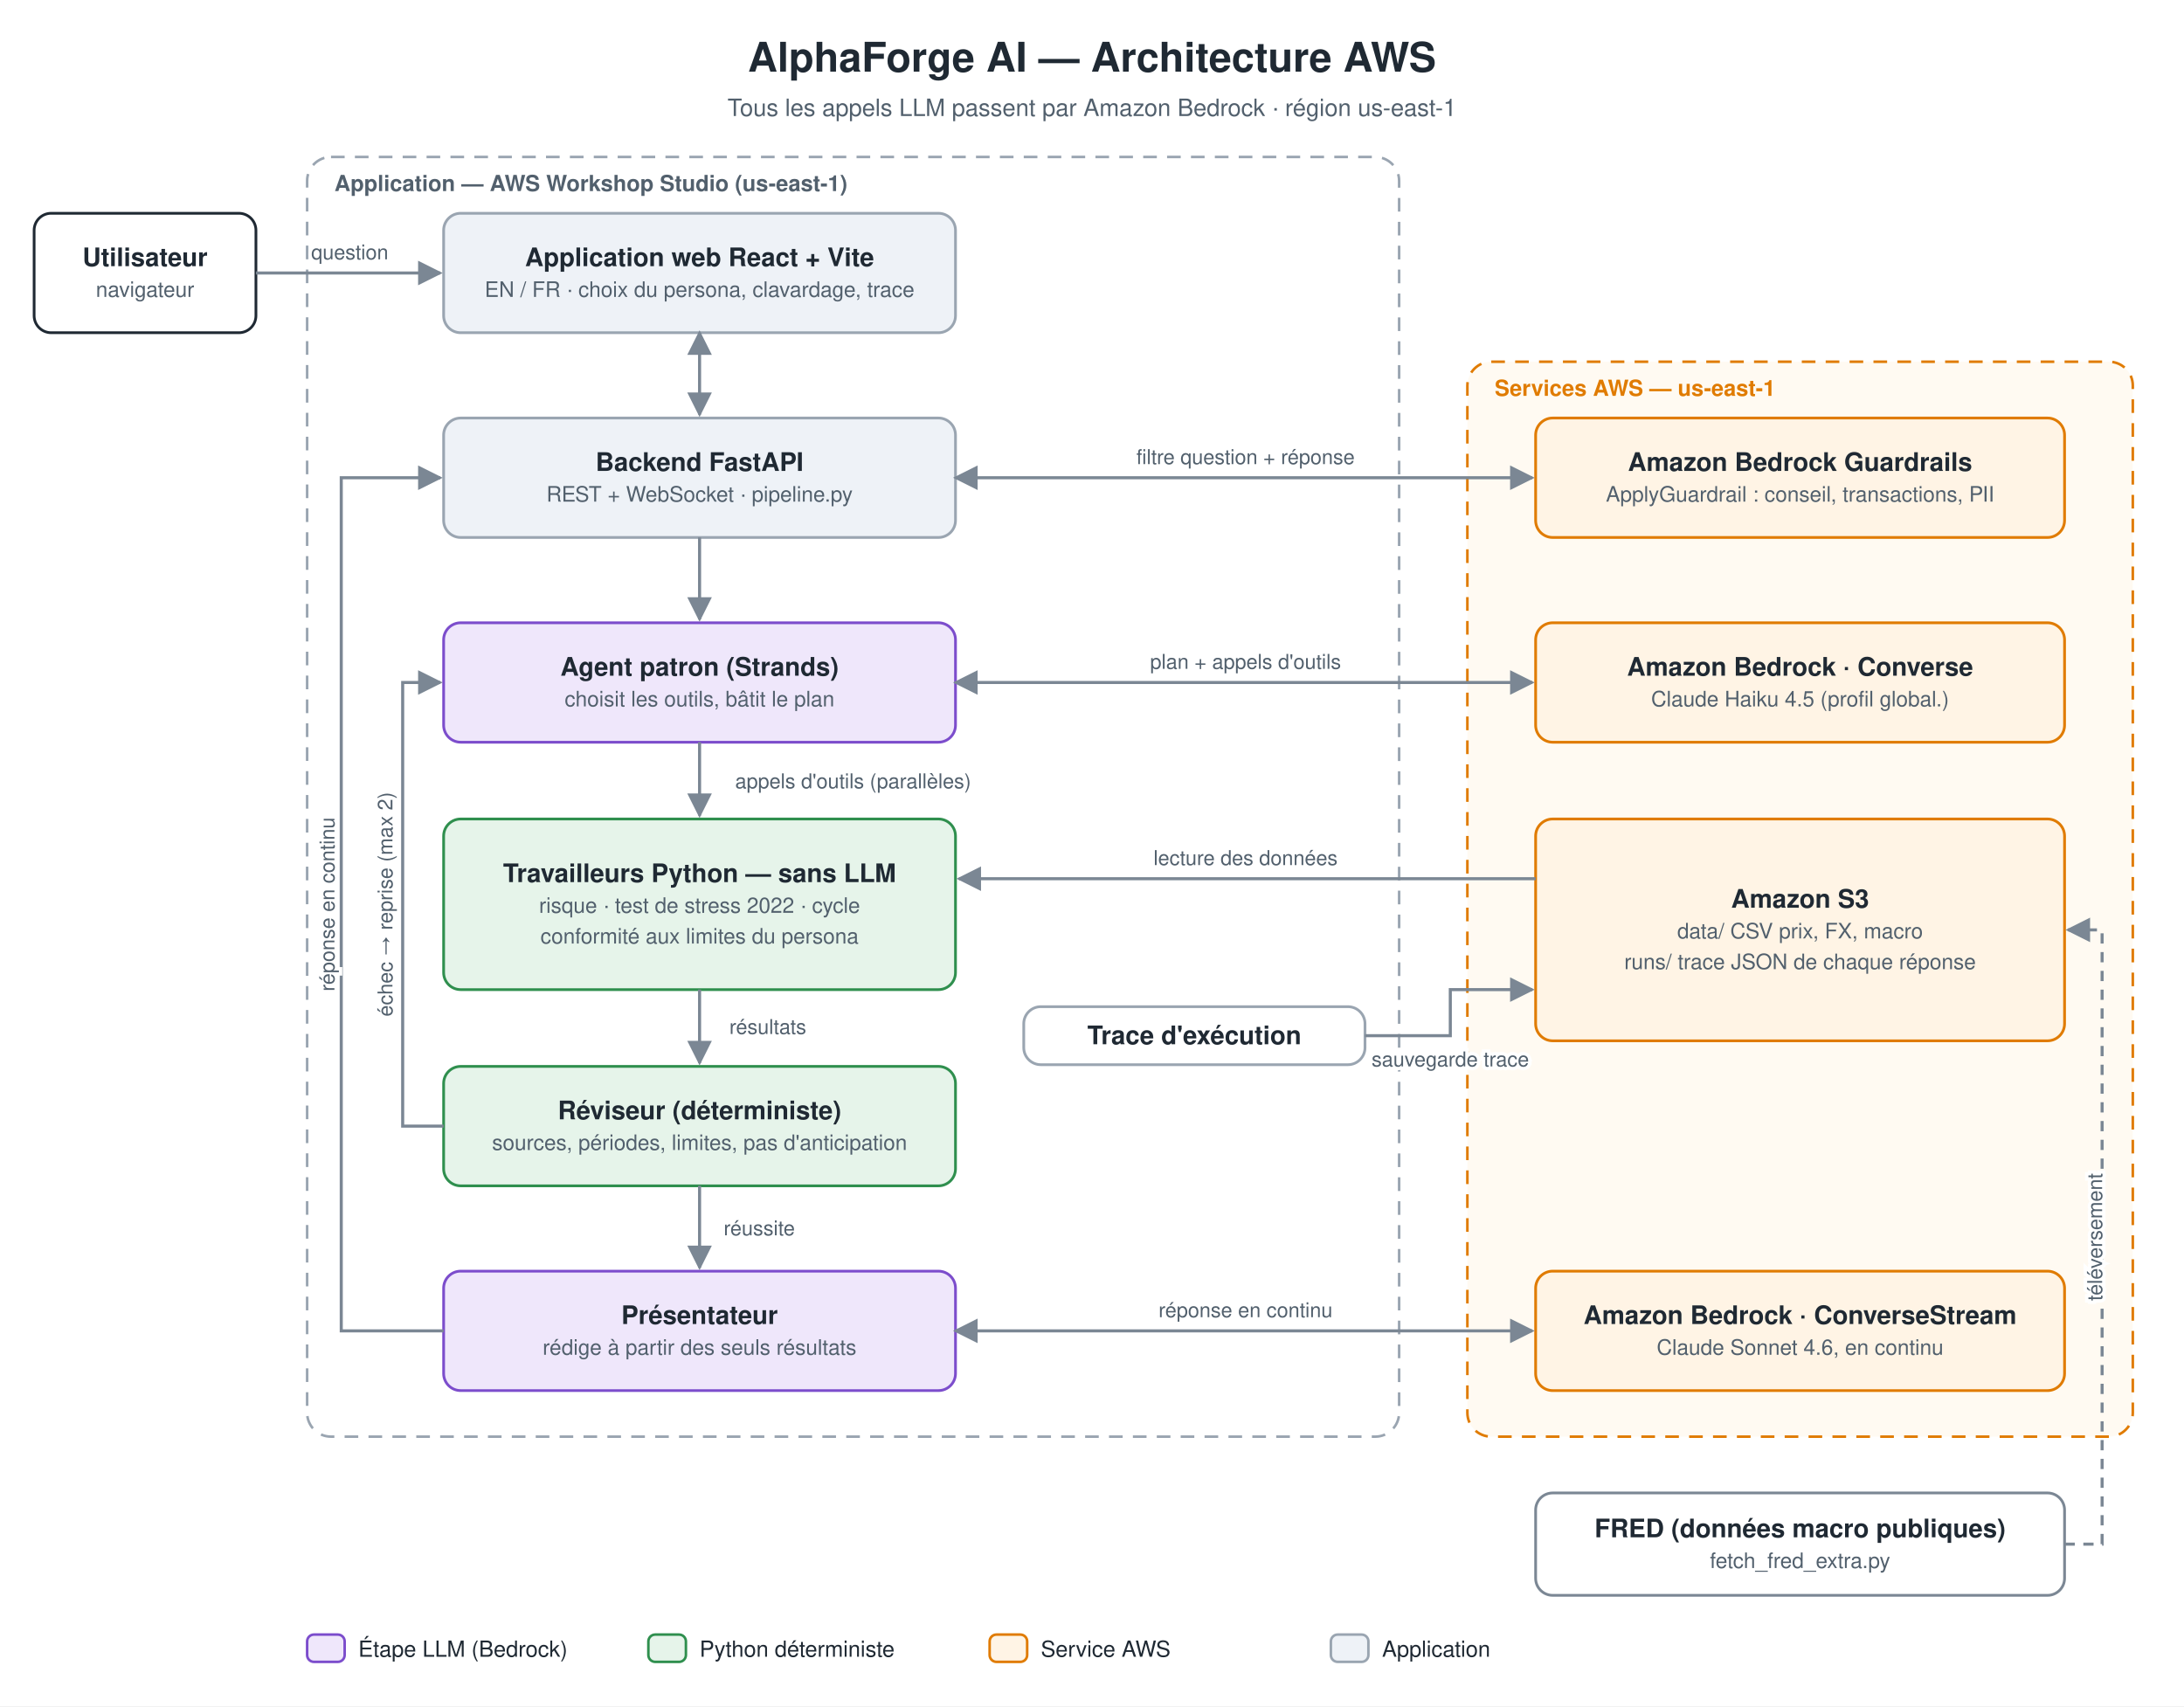
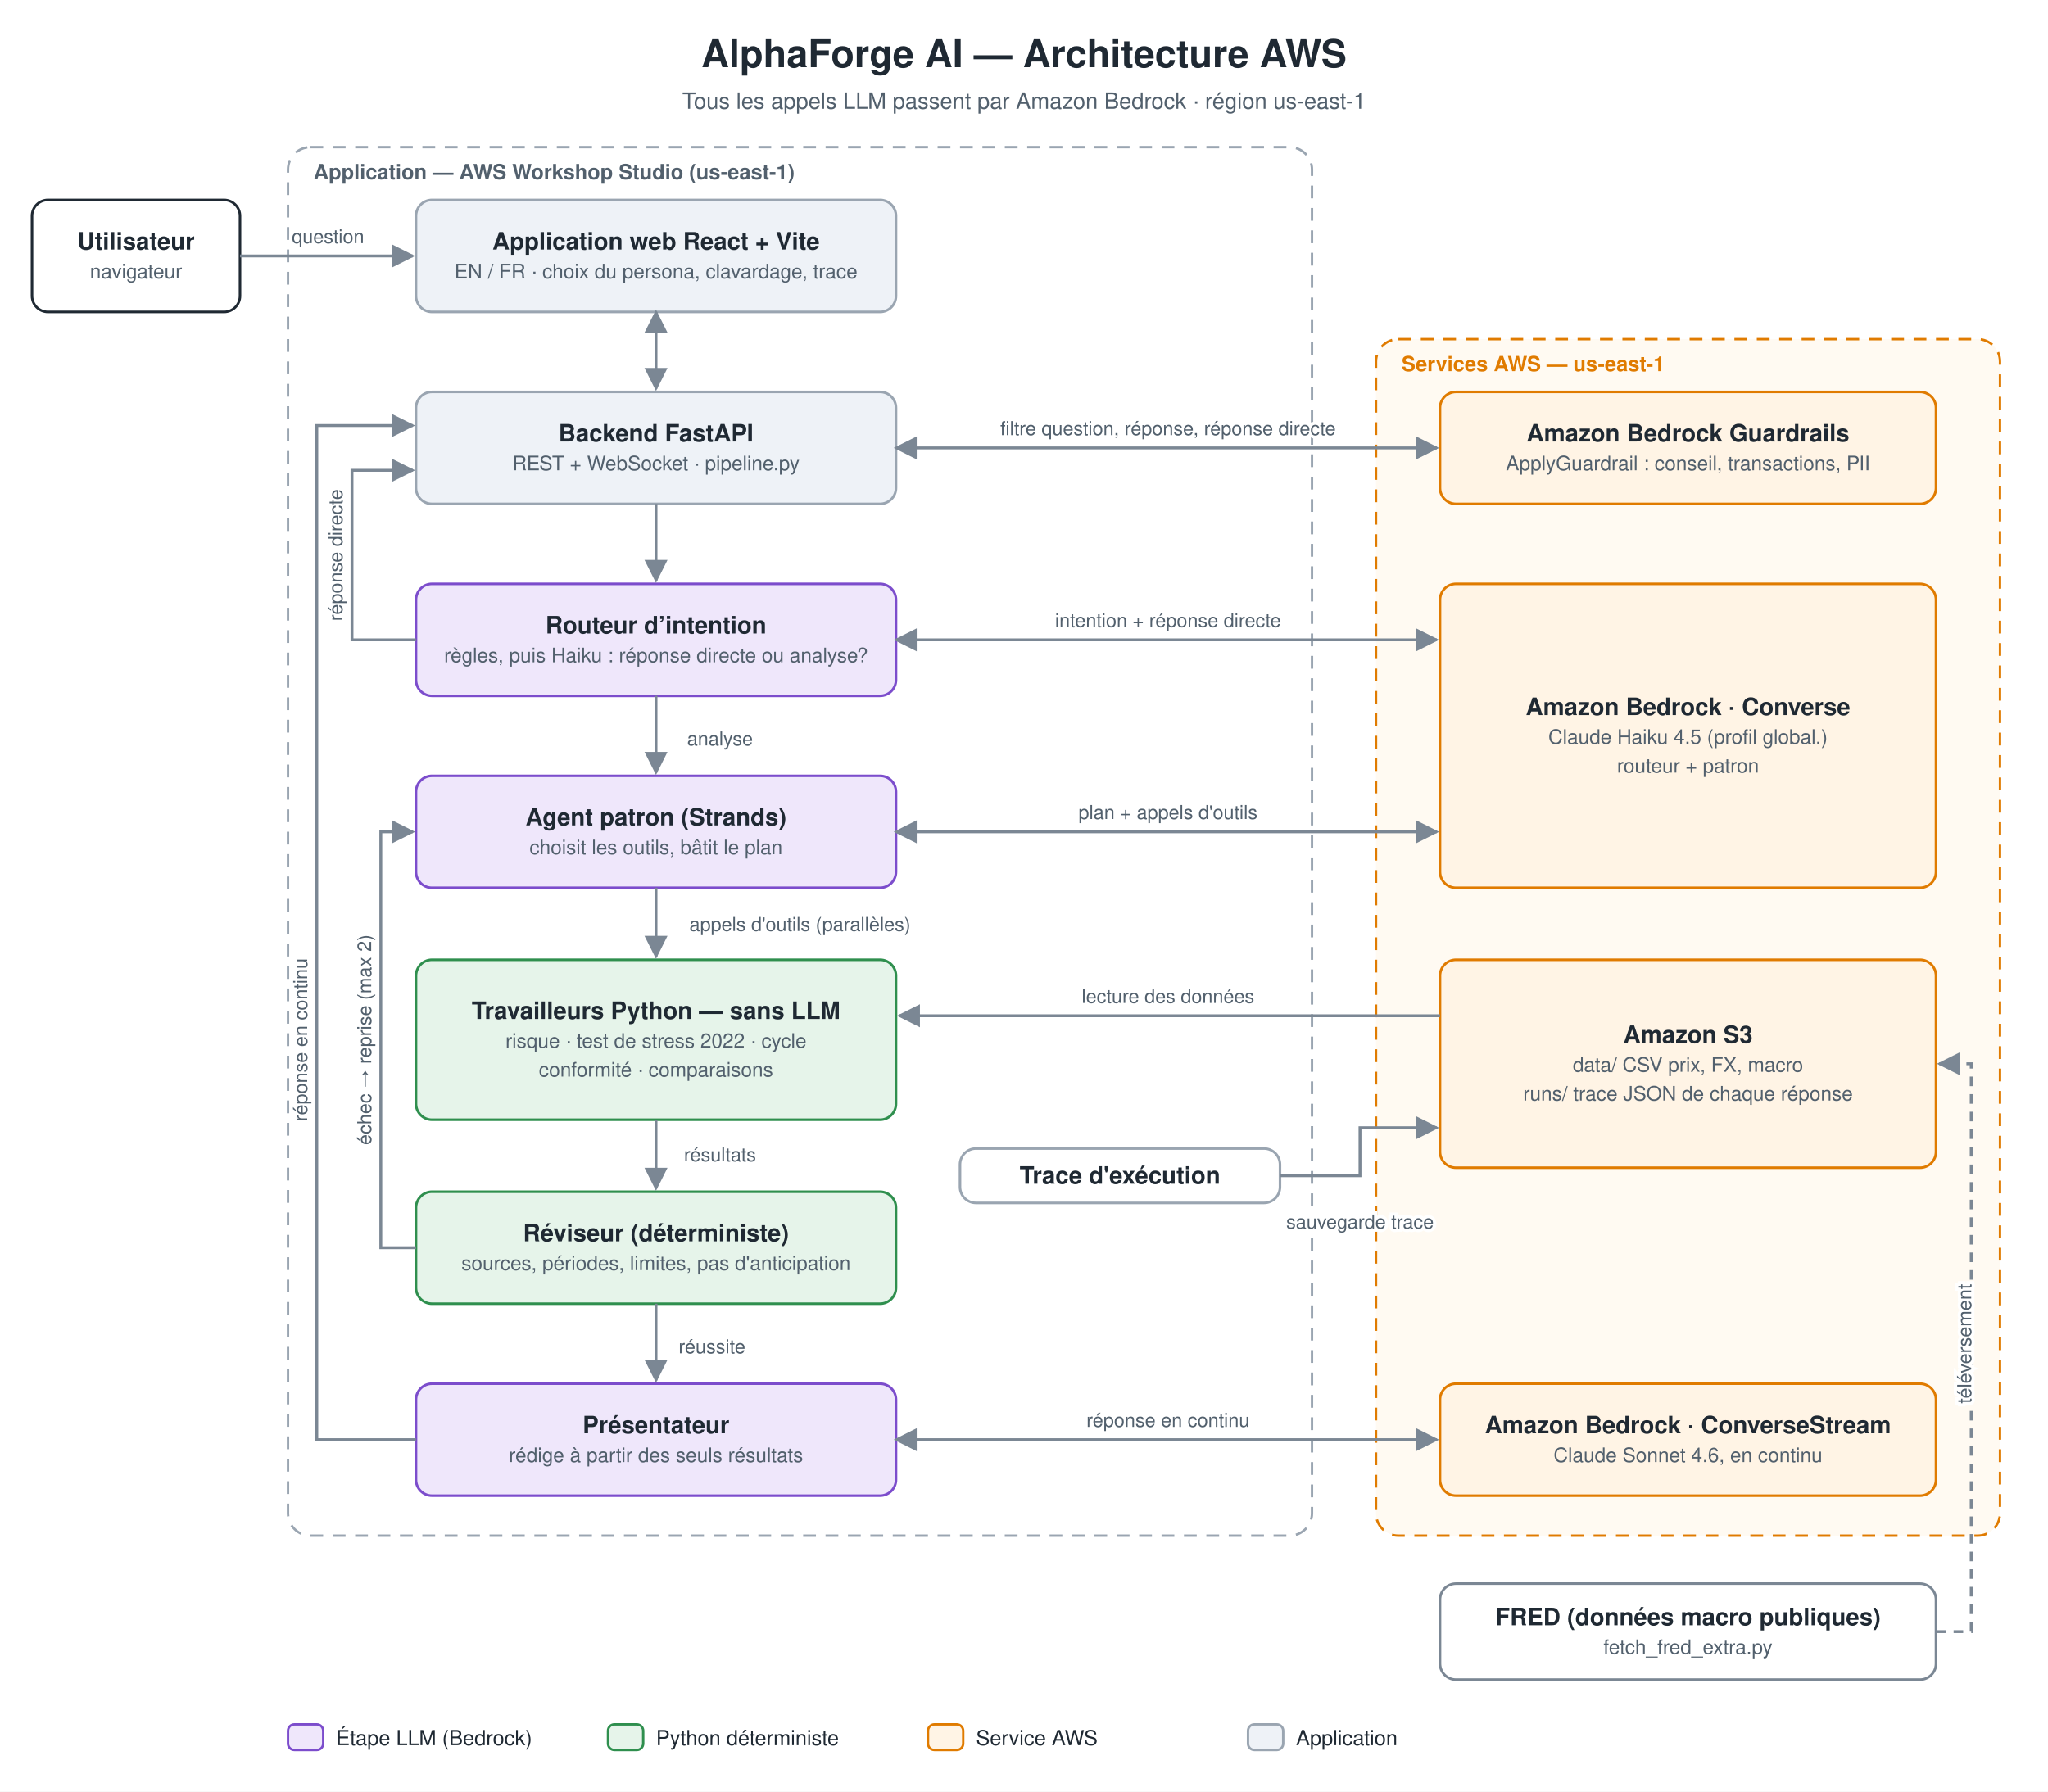
- <svg xmlns="http://www.w3.org/2000/svg" width="1280" height="1000" viewBox="0 0 1280 1000" font-family="Segoe UI, Helvetica, Arial, sans-serif">
+ <svg xmlns="http://www.w3.org/2000/svg" width="1280" height="1120" viewBox="0 0 1280 1120" font-family="Segoe UI, Helvetica, Arial, sans-serif">
  <defs>
    <marker id="ah" viewBox="0 0 10 10" refX="9" refY="5" markerWidth="8" markerHeight="8" orient="auto-start-reverse">
      <path d="M0,0 L10,5 L0,10 z" fill="#7b8794" />
    </marker>
  </defs>
-   <rect width="1280" height="1000" fill="#ffffff" />
+   <rect width="1280" height="1120" fill="#ffffff" />
  <text x="640" y="42" text-anchor="middle" font-size="24" font-weight="700" fill="#1f2933">AlphaForge AI — Architecture AWS</text>
  <text x="640" y="68" text-anchor="middle" font-size="14" fill="#52606d">Tous les appels LLM passent par Amazon Bedrock · région us-east-1</text>
-   <rect x="180" y="92" width="640" height="750" rx="14" fill="none" stroke="#9aa5b1" stroke-width="1.5" stroke-dasharray="8 6" />
+   <rect x="180" y="92" width="640" height="868" rx="14" fill="none" stroke="#9aa5b1" stroke-width="1.5" stroke-dasharray="8 6" />
  <text x="196" y="112" font-size="13" font-weight="600" fill="#52606d">Application — AWS Workshop Studio (us-east-1)</text>
-   <rect x="860" y="212" width="390" height="630" rx="14" fill="#fffaf2" stroke="#e07b00" stroke-width="1.5" stroke-dasharray="8 6" />
+   <rect x="860" y="212" width="390" height="748" rx="14" fill="#fffaf2" stroke="#e07b00" stroke-width="1.5" stroke-dasharray="8 6" />
  <text x="876" y="232" font-size="13" font-weight="600" fill="#e07b00">Services AWS — us-east-1</text>
  <rect x="20" y="125" width="130" height="70" rx="10" fill="#ffffff" stroke="#1f2933" stroke-width="1.6" />
  <text x="85.0" y="156.0" text-anchor="middle" font-size="15" font-weight="700" fill="#1f2933">Utilisateur</text>
  <text x="85.0" y="174.0" text-anchor="middle" font-size="12.5" font-weight="400" fill="#52606d">navigateur</text>
  <rect x="260" y="125" width="300" height="70" rx="10" fill="#eef2f7" stroke="#9aa5b1" stroke-width="1.6" />
  <text x="410.0" y="156.0" text-anchor="middle" font-size="15" font-weight="700" fill="#1f2933">Application web React + Vite</text>
  <text x="410.0" y="174.0" text-anchor="middle" font-size="12.5" font-weight="400" fill="#52606d">EN / FR · choix du persona, clavardage, trace</text>
  <rect x="260" y="245" width="300" height="70" rx="10" fill="#eef2f7" stroke="#9aa5b1" stroke-width="1.6" />
  <text x="410.0" y="276.0" text-anchor="middle" font-size="15" font-weight="700" fill="#1f2933">Backend FastAPI</text>
  <text x="410.0" y="294.0" text-anchor="middle" font-size="12.5" font-weight="400" fill="#52606d">REST + WebSocket · pipeline.py</text>
  <rect x="260" y="365" width="300" height="70" rx="10" fill="#efe7fb" stroke="#7c4dcc" stroke-width="1.6" />
-   <text x="410.0" y="396.0" text-anchor="middle" font-size="15" font-weight="700" fill="#1f2933">Agent patron (Strands)</text>
-   <text x="410.0" y="414.0" text-anchor="middle" font-size="12.5" font-weight="400" fill="#52606d">choisit les outils, bâtit le plan</text>
-   <rect x="260" y="480" width="300" height="100" rx="10" fill="#e6f4ea" stroke="#2f8f4e" stroke-width="1.6" />
-   <text x="410.0" y="517.0" text-anchor="middle" font-size="15" font-weight="700" fill="#1f2933">Travailleurs Python — sans LLM</text>
-   <text x="410.0" y="535.0" text-anchor="middle" font-size="12.5" font-weight="400" fill="#52606d">risque · test de stress 2022 · cycle</text>
-   <text x="410.0" y="553.0" text-anchor="middle" font-size="12.5" font-weight="400" fill="#52606d">conformité aux limites du persona</text>
-   <rect x="260" y="625" width="300" height="70" rx="10" fill="#e6f4ea" stroke="#2f8f4e" stroke-width="1.6" />
-   <text x="410.0" y="656.0" text-anchor="middle" font-size="15" font-weight="700" fill="#1f2933">Réviseur (déterministe)</text>
-   <text x="410.0" y="674.0" text-anchor="middle" font-size="12.5" font-weight="400" fill="#52606d">sources, périodes, limites, pas d'anticipation</text>
-   <rect x="260" y="745" width="300" height="70" rx="10" fill="#efe7fb" stroke="#7c4dcc" stroke-width="1.6" />
-   <text x="410.0" y="776.0" text-anchor="middle" font-size="15" font-weight="700" fill="#1f2933">Présentateur</text>
-   <text x="410.0" y="794.0" text-anchor="middle" font-size="12.5" font-weight="400" fill="#52606d">rédige à partir des seuls résultats</text>
-   <rect x="600" y="590" width="200" height="34" rx="10" fill="#ffffff" stroke="#9aa5b1" stroke-width="1.6" />
-   <text x="700.0" y="612.0" text-anchor="middle" font-size="15" font-weight="700" fill="#1f2933">Trace d'exécution</text>
+   <text x="410.0" y="396.0" text-anchor="middle" font-size="15" font-weight="700" fill="#1f2933">Routeur d’intention</text>
+   <text x="410.0" y="414.0" text-anchor="middle" font-size="12.5" font-weight="400" fill="#52606d">règles, puis Haiku : réponse directe ou analyse?</text>
+   <rect x="260" y="485" width="300" height="70" rx="10" fill="#efe7fb" stroke="#7c4dcc" stroke-width="1.6" />
+   <text x="410.0" y="516.0" text-anchor="middle" font-size="15" font-weight="700" fill="#1f2933">Agent patron (Strands)</text>
+   <text x="410.0" y="534.0" text-anchor="middle" font-size="12.5" font-weight="400" fill="#52606d">choisit les outils, bâtit le plan</text>
+   <rect x="260" y="600" width="300" height="100" rx="10" fill="#e6f4ea" stroke="#2f8f4e" stroke-width="1.6" />
+   <text x="410.0" y="637.0" text-anchor="middle" font-size="15" font-weight="700" fill="#1f2933">Travailleurs Python — sans LLM</text>
+   <text x="410.0" y="655.0" text-anchor="middle" font-size="12.5" font-weight="400" fill="#52606d">risque · test de stress 2022 · cycle</text>
+   <text x="410.0" y="673.0" text-anchor="middle" font-size="12.5" font-weight="400" fill="#52606d">conformité · comparaisons</text>
+   <rect x="260" y="745" width="300" height="70" rx="10" fill="#e6f4ea" stroke="#2f8f4e" stroke-width="1.6" />
+   <text x="410.0" y="776.0" text-anchor="middle" font-size="15" font-weight="700" fill="#1f2933">Réviseur (déterministe)</text>
+   <text x="410.0" y="794.0" text-anchor="middle" font-size="12.5" font-weight="400" fill="#52606d">sources, périodes, limites, pas d'anticipation</text>
+   <rect x="260" y="865" width="300" height="70" rx="10" fill="#efe7fb" stroke="#7c4dcc" stroke-width="1.6" />
+   <text x="410.0" y="896.0" text-anchor="middle" font-size="15" font-weight="700" fill="#1f2933">Présentateur</text>
+   <text x="410.0" y="914.0" text-anchor="middle" font-size="12.5" font-weight="400" fill="#52606d">rédige à partir des seuls résultats</text>
+   <rect x="600" y="718" width="200" height="34" rx="10" fill="#ffffff" stroke="#9aa5b1" stroke-width="1.6" />
+   <text x="700.0" y="740.0" text-anchor="middle" font-size="15" font-weight="700" fill="#1f2933">Trace d'exécution</text>
  <rect x="900" y="245" width="310" height="70" rx="10" fill="#fff4e5" stroke="#e07b00" stroke-width="1.6" />
  <text x="1055.0" y="276.0" text-anchor="middle" font-size="15" font-weight="700" fill="#1f2933">Amazon Bedrock Guardrails</text>
  <text x="1055.0" y="294.0" text-anchor="middle" font-size="12.5" font-weight="400" fill="#52606d">ApplyGuardrail : conseil, transactions, PII</text>
-   <rect x="900" y="365" width="310" height="70" rx="10" fill="#fff4e5" stroke="#e07b00" stroke-width="1.6" />
-   <text x="1055.0" y="396.0" text-anchor="middle" font-size="15" font-weight="700" fill="#1f2933">Amazon Bedrock · Converse</text>
-   <text x="1055.0" y="414.0" text-anchor="middle" font-size="12.5" font-weight="400" fill="#52606d">Claude Haiku 4.5 (profil global.)</text>
-   <rect x="900" y="480" width="310" height="130" rx="10" fill="#fff4e5" stroke="#e07b00" stroke-width="1.6" />
-   <text x="1055.0" y="532.0" text-anchor="middle" font-size="15" font-weight="700" fill="#1f2933">Amazon S3</text>
-   <text x="1055.0" y="550.0" text-anchor="middle" font-size="12.5" font-weight="400" fill="#52606d">data/  CSV prix, FX, macro</text>
-   <text x="1055.0" y="568.0" text-anchor="middle" font-size="12.5" font-weight="400" fill="#52606d">runs/  trace JSON de chaque réponse</text>
-   <rect x="900" y="745" width="310" height="70" rx="10" fill="#fff4e5" stroke="#e07b00" stroke-width="1.6" />
-   <text x="1055.0" y="776.0" text-anchor="middle" font-size="15" font-weight="700" fill="#1f2933">Amazon Bedrock · ConverseStream</text>
-   <text x="1055.0" y="794.0" text-anchor="middle" font-size="12.5" font-weight="400" fill="#52606d">Claude Sonnet 4.6, en continu</text>
-   <rect x="900" y="875" width="310" height="60" rx="10" fill="#ffffff" stroke="#7b8794" stroke-width="1.6" />
-   <text x="1055.0" y="901.0" text-anchor="middle" font-size="15" font-weight="700" fill="#1f2933">FRED (données macro publiques)</text>
-   <text x="1055.0" y="919.0" text-anchor="middle" font-size="12.5" font-weight="400" fill="#52606d">fetch_fred_extra.py</text>
+   <rect x="900" y="365" width="310" height="190" rx="10" fill="#fff4e5" stroke="#e07b00" stroke-width="1.6" />
+   <text x="1055.0" y="447.0" text-anchor="middle" font-size="15" font-weight="700" fill="#1f2933">Amazon Bedrock · Converse</text>
+   <text x="1055.0" y="465.0" text-anchor="middle" font-size="12.5" font-weight="400" fill="#52606d">Claude Haiku 4.5 (profil global.)</text>
+   <text x="1055.0" y="483.0" text-anchor="middle" font-size="12.5" font-weight="400" fill="#52606d">routeur + patron</text>
+   <rect x="900" y="600" width="310" height="130" rx="10" fill="#fff4e5" stroke="#e07b00" stroke-width="1.6" />
+   <text x="1055.0" y="652.0" text-anchor="middle" font-size="15" font-weight="700" fill="#1f2933">Amazon S3</text>
+   <text x="1055.0" y="670.0" text-anchor="middle" font-size="12.5" font-weight="400" fill="#52606d">data/  CSV prix, FX, macro</text>
+   <text x="1055.0" y="688.0" text-anchor="middle" font-size="12.5" font-weight="400" fill="#52606d">runs/  trace JSON de chaque réponse</text>
+   <rect x="900" y="865" width="310" height="70" rx="10" fill="#fff4e5" stroke="#e07b00" stroke-width="1.6" />
+   <text x="1055.0" y="896.0" text-anchor="middle" font-size="15" font-weight="700" fill="#1f2933">Amazon Bedrock · ConverseStream</text>
+   <text x="1055.0" y="914.0" text-anchor="middle" font-size="12.5" font-weight="400" fill="#52606d">Claude Sonnet 4.6, en continu</text>
+   <rect x="900" y="990" width="310" height="60" rx="10" fill="#ffffff" stroke="#7b8794" stroke-width="1.6" />
+   <text x="1055.0" y="1016.0" text-anchor="middle" font-size="15" font-weight="700" fill="#1f2933">FRED (données macro publiques)</text>
+   <text x="1055.0" y="1034.0" text-anchor="middle" font-size="12.5" font-weight="400" fill="#52606d">fetch_fred_extra.py</text>
  <path d="M150,160.0 H258" fill="none" stroke="#7b8794" stroke-width="1.8" marker-end="url(#ah)" />
  <text x="205" y="152.0" text-anchor="middle" font-size="12" fill="#52606d" paint-order="stroke" stroke="#ffffff" stroke-width="4">question</text>
  <path d="M410,195 V243" fill="none" stroke="#7b8794" stroke-width="1.8" marker-start="url(#ah)" marker-end="url(#ah)" />
  <path d="M410,315 V363" fill="none" stroke="#7b8794" stroke-width="1.8" marker-end="url(#ah)" />
-   <path d="M410,435 V478" fill="none" stroke="#7b8794" stroke-width="1.8" marker-end="url(#ah)" />
-   <text x="500" y="462" text-anchor="middle" font-size="12" fill="#52606d" paint-order="stroke" stroke="#ffffff" stroke-width="4">appels d'outils (parallèles)</text>
-   <path d="M410,580 V623" fill="none" stroke="#7b8794" stroke-width="1.8" marker-end="url(#ah)" />
-   <text x="450" y="606" text-anchor="middle" font-size="12" fill="#52606d" paint-order="stroke" stroke="#ffffff" stroke-width="4">résultats</text>
-   <path d="M410,695 V743" fill="none" stroke="#7b8794" stroke-width="1.8" marker-end="url(#ah)" />
-   <text x="445" y="724" text-anchor="middle" font-size="12" fill="#52606d" paint-order="stroke" stroke="#ffffff" stroke-width="4">réussite</text>
-   <path d="M260,660.0 H236 V400.0 H258" fill="none" stroke="#7b8794" stroke-width="1.8" marker-end="url(#ah)" />
-   <text x="230" y="530.0" text-anchor="middle" font-size="12" fill="#52606d" paint-order="stroke" stroke="#ffffff" stroke-width="4" transform="rotate(-90 230 530.0)">échec → reprise (max 2)</text>
-   <path d="M260,780.0 H200 V280.0 H258" fill="none" stroke="#7b8794" stroke-width="1.8" marker-end="url(#ah)" />
-   <text x="196" y="530.0" text-anchor="middle" font-size="12" fill="#52606d" paint-order="stroke" stroke="#ffffff" stroke-width="4" transform="rotate(-90 196 530.0)">réponse en continu</text>
+   <path d="M410,435 V483" fill="none" stroke="#7b8794" stroke-width="1.8" marker-end="url(#ah)" />
+   <text x="450" y="466" text-anchor="middle" font-size="12" fill="#52606d" paint-order="stroke" stroke="#ffffff" stroke-width="4">analyse</text>
+   <path d="M410,555 V598" fill="none" stroke="#7b8794" stroke-width="1.8" marker-end="url(#ah)" />
+   <text x="500" y="582" text-anchor="middle" font-size="12" fill="#52606d" paint-order="stroke" stroke="#ffffff" stroke-width="4">appels d'outils (parallèles)</text>
+   <path d="M410,700 V743" fill="none" stroke="#7b8794" stroke-width="1.8" marker-end="url(#ah)" />
+   <text x="450" y="726" text-anchor="middle" font-size="12" fill="#52606d" paint-order="stroke" stroke="#ffffff" stroke-width="4">résultats</text>
+   <path d="M410,815 V863" fill="none" stroke="#7b8794" stroke-width="1.8" marker-end="url(#ah)" />
+   <text x="445" y="846" text-anchor="middle" font-size="12" fill="#52606d" paint-order="stroke" stroke="#ffffff" stroke-width="4">réussite</text>
+   <path d="M260,780.0 H238 V520.0 H258" fill="none" stroke="#7b8794" stroke-width="1.8" marker-end="url(#ah)" />
+   <text x="232" y="650.0" text-anchor="middle" font-size="12" fill="#52606d" paint-order="stroke" stroke="#ffffff" stroke-width="4" transform="rotate(-90 232 650.0)">échec → reprise (max 2)</text>
+   <path d="M260,400.0 H220 V294.0 H258" fill="none" stroke="#7b8794" stroke-width="1.8" marker-end="url(#ah)" />
+   <text x="214" y="347.0" text-anchor="middle" font-size="12" fill="#52606d" paint-order="stroke" stroke="#ffffff" stroke-width="4" transform="rotate(-90 214 347.0)">réponse directe</text>
+   <path d="M260,900.0 H198 V266.0 H258" fill="none" stroke="#7b8794" stroke-width="1.8" marker-end="url(#ah)" />
+   <text x="192" y="650.0" text-anchor="middle" font-size="12" fill="#52606d" paint-order="stroke" stroke="#ffffff" stroke-width="4" transform="rotate(-90 192 650.0)">réponse en continu</text>
  <path d="M560,280.0 H898" fill="none" stroke="#7b8794" stroke-width="1.8" marker-start="url(#ah)" marker-end="url(#ah)" />
-   <text x="730" y="272.0" text-anchor="middle" font-size="12" fill="#52606d" paint-order="stroke" stroke="#ffffff" stroke-width="4">filtre question + réponse</text>
+   <text x="730" y="272.0" text-anchor="middle" font-size="12" fill="#52606d" paint-order="stroke" stroke="#ffffff" stroke-width="4">filtre question, réponse, réponse directe</text>
  <path d="M560,400.0 H898" fill="none" stroke="#7b8794" stroke-width="1.8" marker-start="url(#ah)" marker-end="url(#ah)" />
-   <text x="730" y="392.0" text-anchor="middle" font-size="12" fill="#52606d" paint-order="stroke" stroke="#ffffff" stroke-width="4">plan + appels d'outils</text>
-   <path d="M900,515 H562" fill="none" stroke="#7b8794" stroke-width="1.8" marker-end="url(#ah)" />
-   <text x="730" y="507" text-anchor="middle" font-size="12" fill="#52606d" paint-order="stroke" stroke="#ffffff" stroke-width="4">lecture des données</text>
-   <path d="M800,607 H850 V580 H898" fill="none" stroke="#7b8794" stroke-width="1.8" marker-end="url(#ah)" />
-   <text x="850" y="625" text-anchor="middle" font-size="12" fill="#52606d" paint-order="stroke" stroke="#ffffff" stroke-width="4">sauvegarde trace</text>
-   <path d="M560,780.0 H898" fill="none" stroke="#7b8794" stroke-width="1.8" marker-start="url(#ah)" marker-end="url(#ah)" />
-   <text x="730" y="772.0" text-anchor="middle" font-size="12" fill="#52606d" paint-order="stroke" stroke="#ffffff" stroke-width="4">réponse en continu</text>
-   <path d="M1210,905 H1232 V545 H1212" fill="none" stroke="#7b8794" stroke-width="1.8" stroke-dasharray="6 5" marker-end="url(#ah)" />
-   <text x="1232" y="725" text-anchor="middle" font-size="12" fill="#52606d" paint-order="stroke" stroke="#ffffff" stroke-width="4" transform="rotate(-90 1232 725)">téléversement</text>
-   <rect x="180" y="958" width="22" height="16" rx="4" fill="#efe7fb" stroke="#7c4dcc" stroke-width="1.5" />
-   <text x="210" y="971" font-size="13" fill="#1f2933">Étape LLM (Bedrock)</text>
-   <rect x="380" y="958" width="22" height="16" rx="4" fill="#e6f4ea" stroke="#2f8f4e" stroke-width="1.5" />
-   <text x="410" y="971" font-size="13" fill="#1f2933">Python déterministe</text>
-   <rect x="580" y="958" width="22" height="16" rx="4" fill="#fff4e5" stroke="#e07b00" stroke-width="1.5" />
-   <text x="610" y="971" font-size="13" fill="#1f2933">Service AWS</text>
-   <rect x="780" y="958" width="22" height="16" rx="4" fill="#eef2f7" stroke="#9aa5b1" stroke-width="1.5" />
-   <text x="810" y="971" font-size="13" fill="#1f2933">Application</text>
+   <text x="730" y="392.0" text-anchor="middle" font-size="12" fill="#52606d" paint-order="stroke" stroke="#ffffff" stroke-width="4">intention + réponse directe</text>
+   <path d="M560,520.0 H898" fill="none" stroke="#7b8794" stroke-width="1.8" marker-start="url(#ah)" marker-end="url(#ah)" />
+   <text x="730" y="512.0" text-anchor="middle" font-size="12" fill="#52606d" paint-order="stroke" stroke="#ffffff" stroke-width="4">plan + appels d'outils</text>
+   <path d="M900,635 H562" fill="none" stroke="#7b8794" stroke-width="1.8" marker-end="url(#ah)" />
+   <text x="730" y="627" text-anchor="middle" font-size="12" fill="#52606d" paint-order="stroke" stroke="#ffffff" stroke-width="4">lecture des données</text>
+   <path d="M800,735 H850 V705 H898" fill="none" stroke="#7b8794" stroke-width="1.8" marker-end="url(#ah)" />
+   <text x="850" y="768" text-anchor="middle" font-size="12" fill="#52606d" paint-order="stroke" stroke="#ffffff" stroke-width="4">sauvegarde trace</text>
+   <path d="M560,900.0 H898" fill="none" stroke="#7b8794" stroke-width="1.8" marker-start="url(#ah)" marker-end="url(#ah)" />
+   <text x="730" y="892.0" text-anchor="middle" font-size="12" fill="#52606d" paint-order="stroke" stroke="#ffffff" stroke-width="4">réponse en continu</text>
+   <path d="M1210,1020 H1232 V665 H1212" fill="none" stroke="#7b8794" stroke-width="1.8" stroke-dasharray="6 5" marker-end="url(#ah)" />
+   <text x="1232" y="840" text-anchor="middle" font-size="12" fill="#52606d" paint-order="stroke" stroke="#ffffff" stroke-width="4" transform="rotate(-90 1232 840)">téléversement</text>
+   <rect x="180" y="1078" width="22" height="16" rx="4" fill="#efe7fb" stroke="#7c4dcc" stroke-width="1.5" />
+   <text x="210" y="1091" font-size="13" fill="#1f2933">Étape LLM (Bedrock)</text>
+   <rect x="380" y="1078" width="22" height="16" rx="4" fill="#e6f4ea" stroke="#2f8f4e" stroke-width="1.5" />
+   <text x="410" y="1091" font-size="13" fill="#1f2933">Python déterministe</text>
+   <rect x="580" y="1078" width="22" height="16" rx="4" fill="#fff4e5" stroke="#e07b00" stroke-width="1.5" />
+   <text x="610" y="1091" font-size="13" fill="#1f2933">Service AWS</text>
+   <rect x="780" y="1078" width="22" height="16" rx="4" fill="#eef2f7" stroke="#9aa5b1" stroke-width="1.5" />
+   <text x="810" y="1091" font-size="13" fill="#1f2933">Application</text>
</svg>
